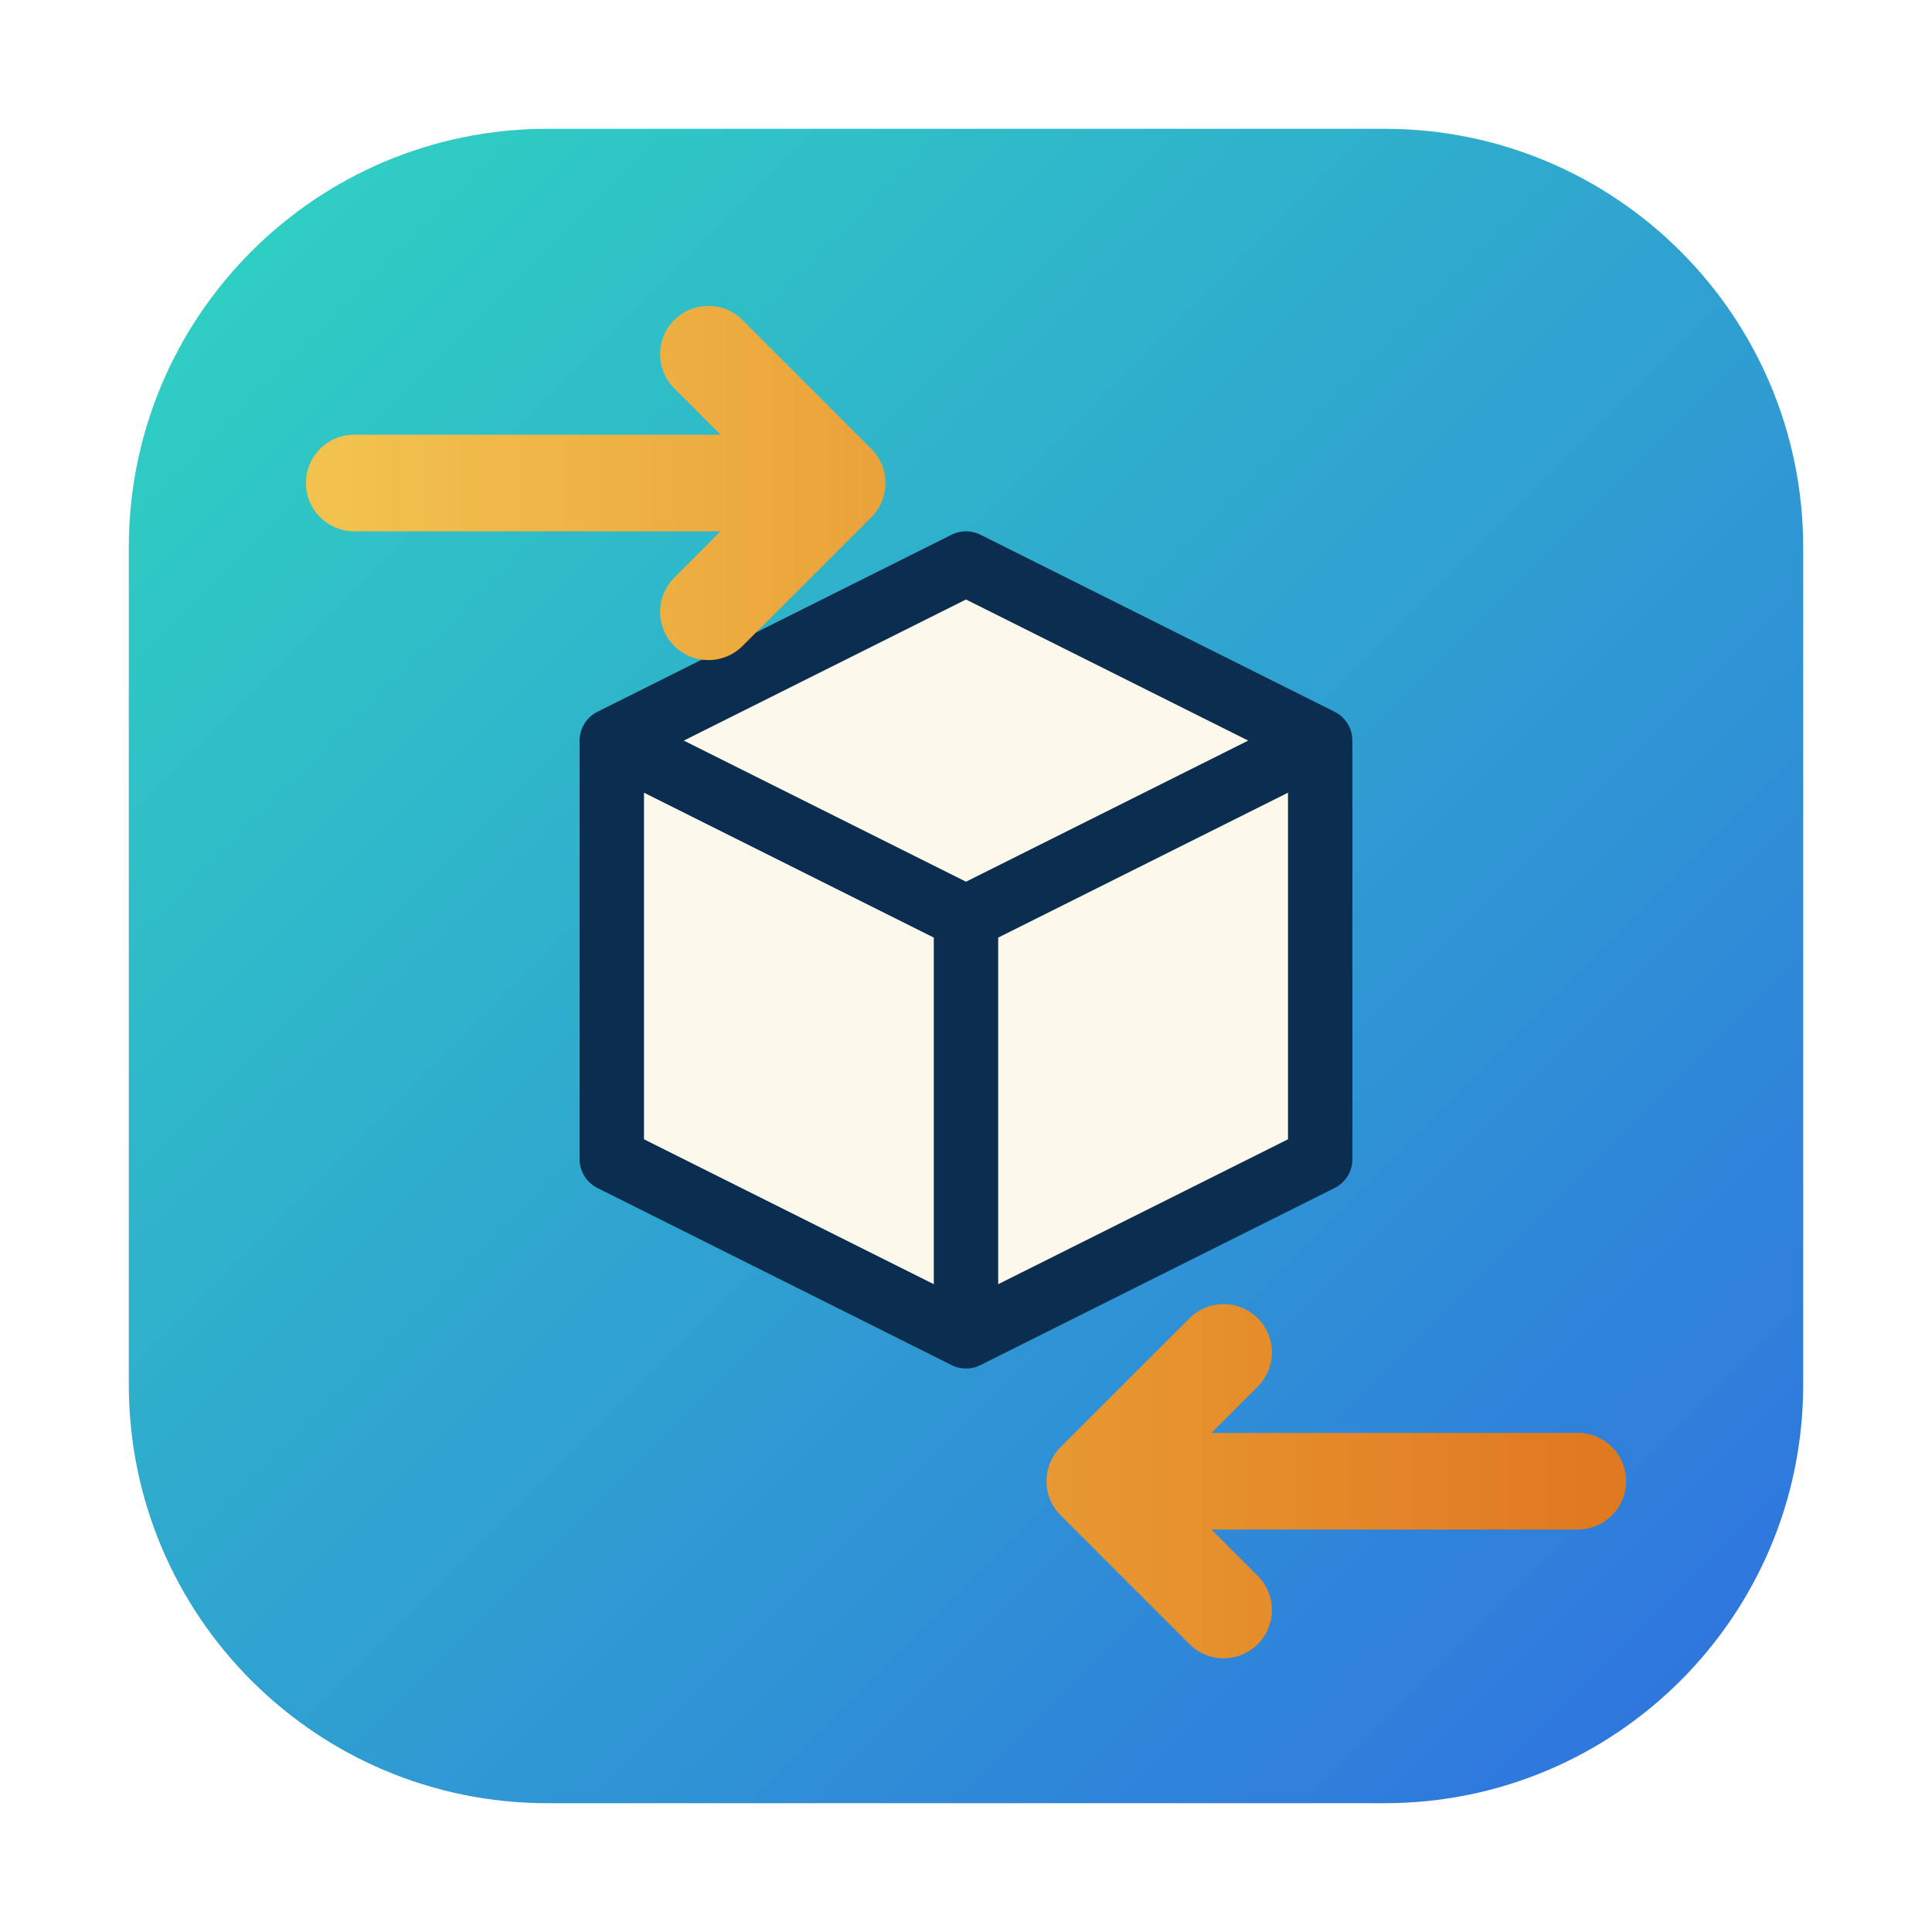
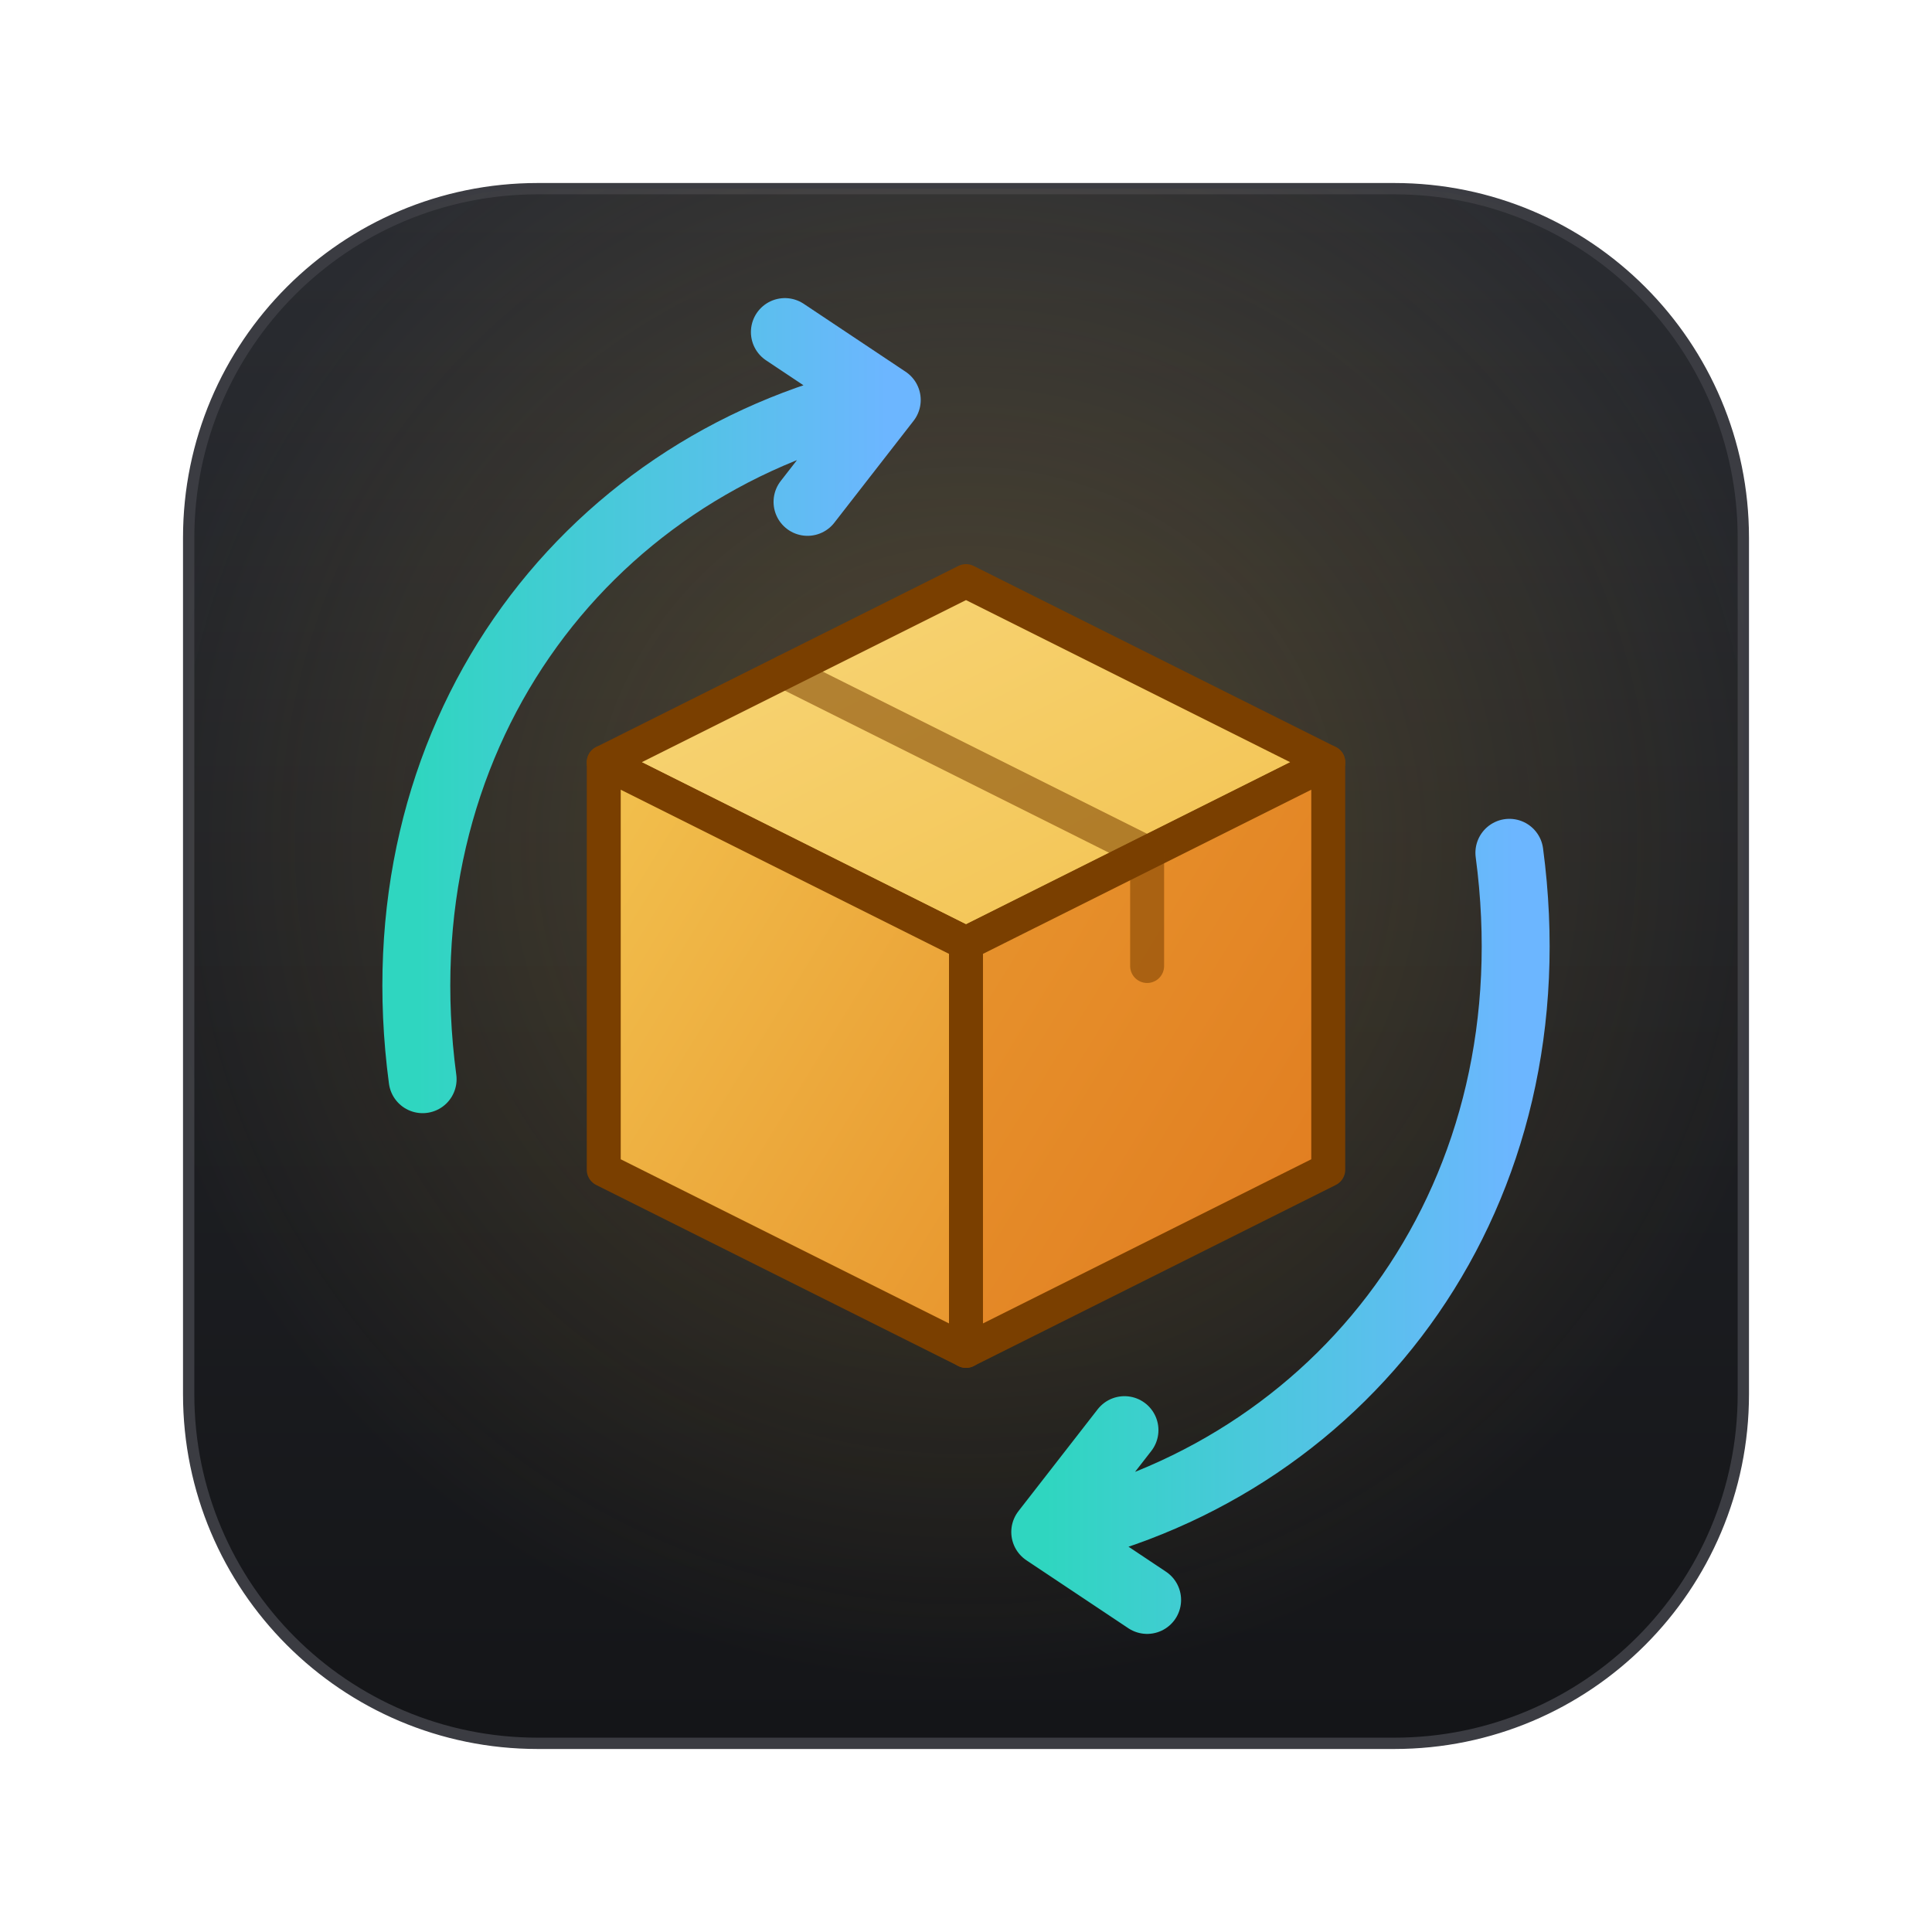
- <svg xmlns="http://www.w3.org/2000/svg" viewBox="0 0 120 120" width="128" height="128" aria-hidden="true">
+ <svg xmlns="http://www.w3.org/2000/svg" viewBox="0 0 1024 1024" width="1024" height="1024">
  <defs>
-     <linearGradient id="hlg" x1="0" y1="0" x2="1" y2="1">
-       <stop offset="0" stop-color="#2fd6c0" />
-       <stop offset="1" stop-color="#2f6fe0" />
+     <linearGradient id="bg" x1="0" y1="0" x2="0" y2="1">
+       <stop offset="0" stop-color="#2a2c31" />
+       <stop offset="1" stop-color="#141518" />
    </linearGradient>
-     <linearGradient id="hla" x1="0" y1="0" x2="1" y2="0">
+     <linearGradient id="hlt" x1="0" y1="0" x2="1" y2="1">
+       <stop offset="0" stop-color="#f8d77a" />
+       <stop offset="1" stop-color="#f2c14e" />
+     </linearGradient>
+     <linearGradient id="hll" x1="0" y1="0" x2="1" y2="1">
      <stop offset="0" stop-color="#f2c14e" />
+       <stop offset="1" stop-color="#e8962e" />
+     </linearGradient>
+     <linearGradient id="hlr" x1="0" y1="0" x2="1" y2="1">
+       <stop offset="0" stop-color="#e8962e" />
      <stop offset="1" stop-color="#e07a1f" />
    </linearGradient>
+     <linearGradient id="hls" x1="0" y1="0" x2="1" y2="0">
+       <stop offset="0" stop-color="#2fd6c0" />
+       <stop offset="1" stop-color="#6cb6ff" />
+     </linearGradient>
+     <radialGradient id="gl" cx=".5" cy=".42" r=".55">
+       <stop offset="0" stop-color="#f2c14e" stop-opacity=".22" />
+       <stop offset="1" stop-color="#f2c14e" stop-opacity="0" />
+     </radialGradient>
  </defs>
-   <rect x="8" y="8" width="104" height="104" rx="26" fill="url(#hlg)" />
-   <path class="lg-tag" d="M38 46l22-11 22 11v26L60 83 38 72z" fill="#fdf8ec" stroke="#0b2d4f" stroke-width="4" stroke-linejoin="round" />
-   <path d="M38 46l22 11 22-11M60 57v26" fill="none" stroke="#0b2d4f" stroke-width="4" stroke-linejoin="round" />
-   <path class="lg-wave" d="M22 30h30M44 22l8 8-8 8M98 92H68M76 84l-8 8 8 8" fill="none" stroke="url(#hla)" stroke-width="6" stroke-linecap="round" stroke-linejoin="round" />
+   <rect x="100" y="100" width="824" height="824" rx="185" fill="url(#bg)" stroke="#3b3c42" stroke-width="6" />
+   <rect x="100" y="100" width="824" height="824" rx="185" fill="url(#gl)" />
+   <g transform="translate(152 152) scale(6)">
+     <path d="M60 26 92 42 60 58 28 42z" fill="url(#hlt)" stroke="#7a3f00" stroke-width="3" stroke-linejoin="round" />
+     <path d="M28 42 60 58v36L28 78z" fill="url(#hll)" stroke="#7a3f00" stroke-width="3" stroke-linejoin="round" />
+     <path d="M92 42 60 58v36l32-16z" fill="url(#hlr)" stroke="#7a3f00" stroke-width="3" stroke-linejoin="round" />
+     <path d="M44 34l32 16v10" fill="none" stroke="#7a3f00" stroke-width="3" stroke-linecap="round" stroke-linejoin="round" opacity=".55" />
+     <path d="M12 70C8 40 26 16 52 10M44 4l9 6-7 9" fill="none" stroke="url(#hls)" stroke-width="6" stroke-linecap="round" stroke-linejoin="round" />
+     <path d="M108 50c4 30-14 54-40 60M76 116l-9-6 7-9" fill="none" stroke="url(#hls)" stroke-width="6" stroke-linecap="round" stroke-linejoin="round" />
+   </g>
</svg>
